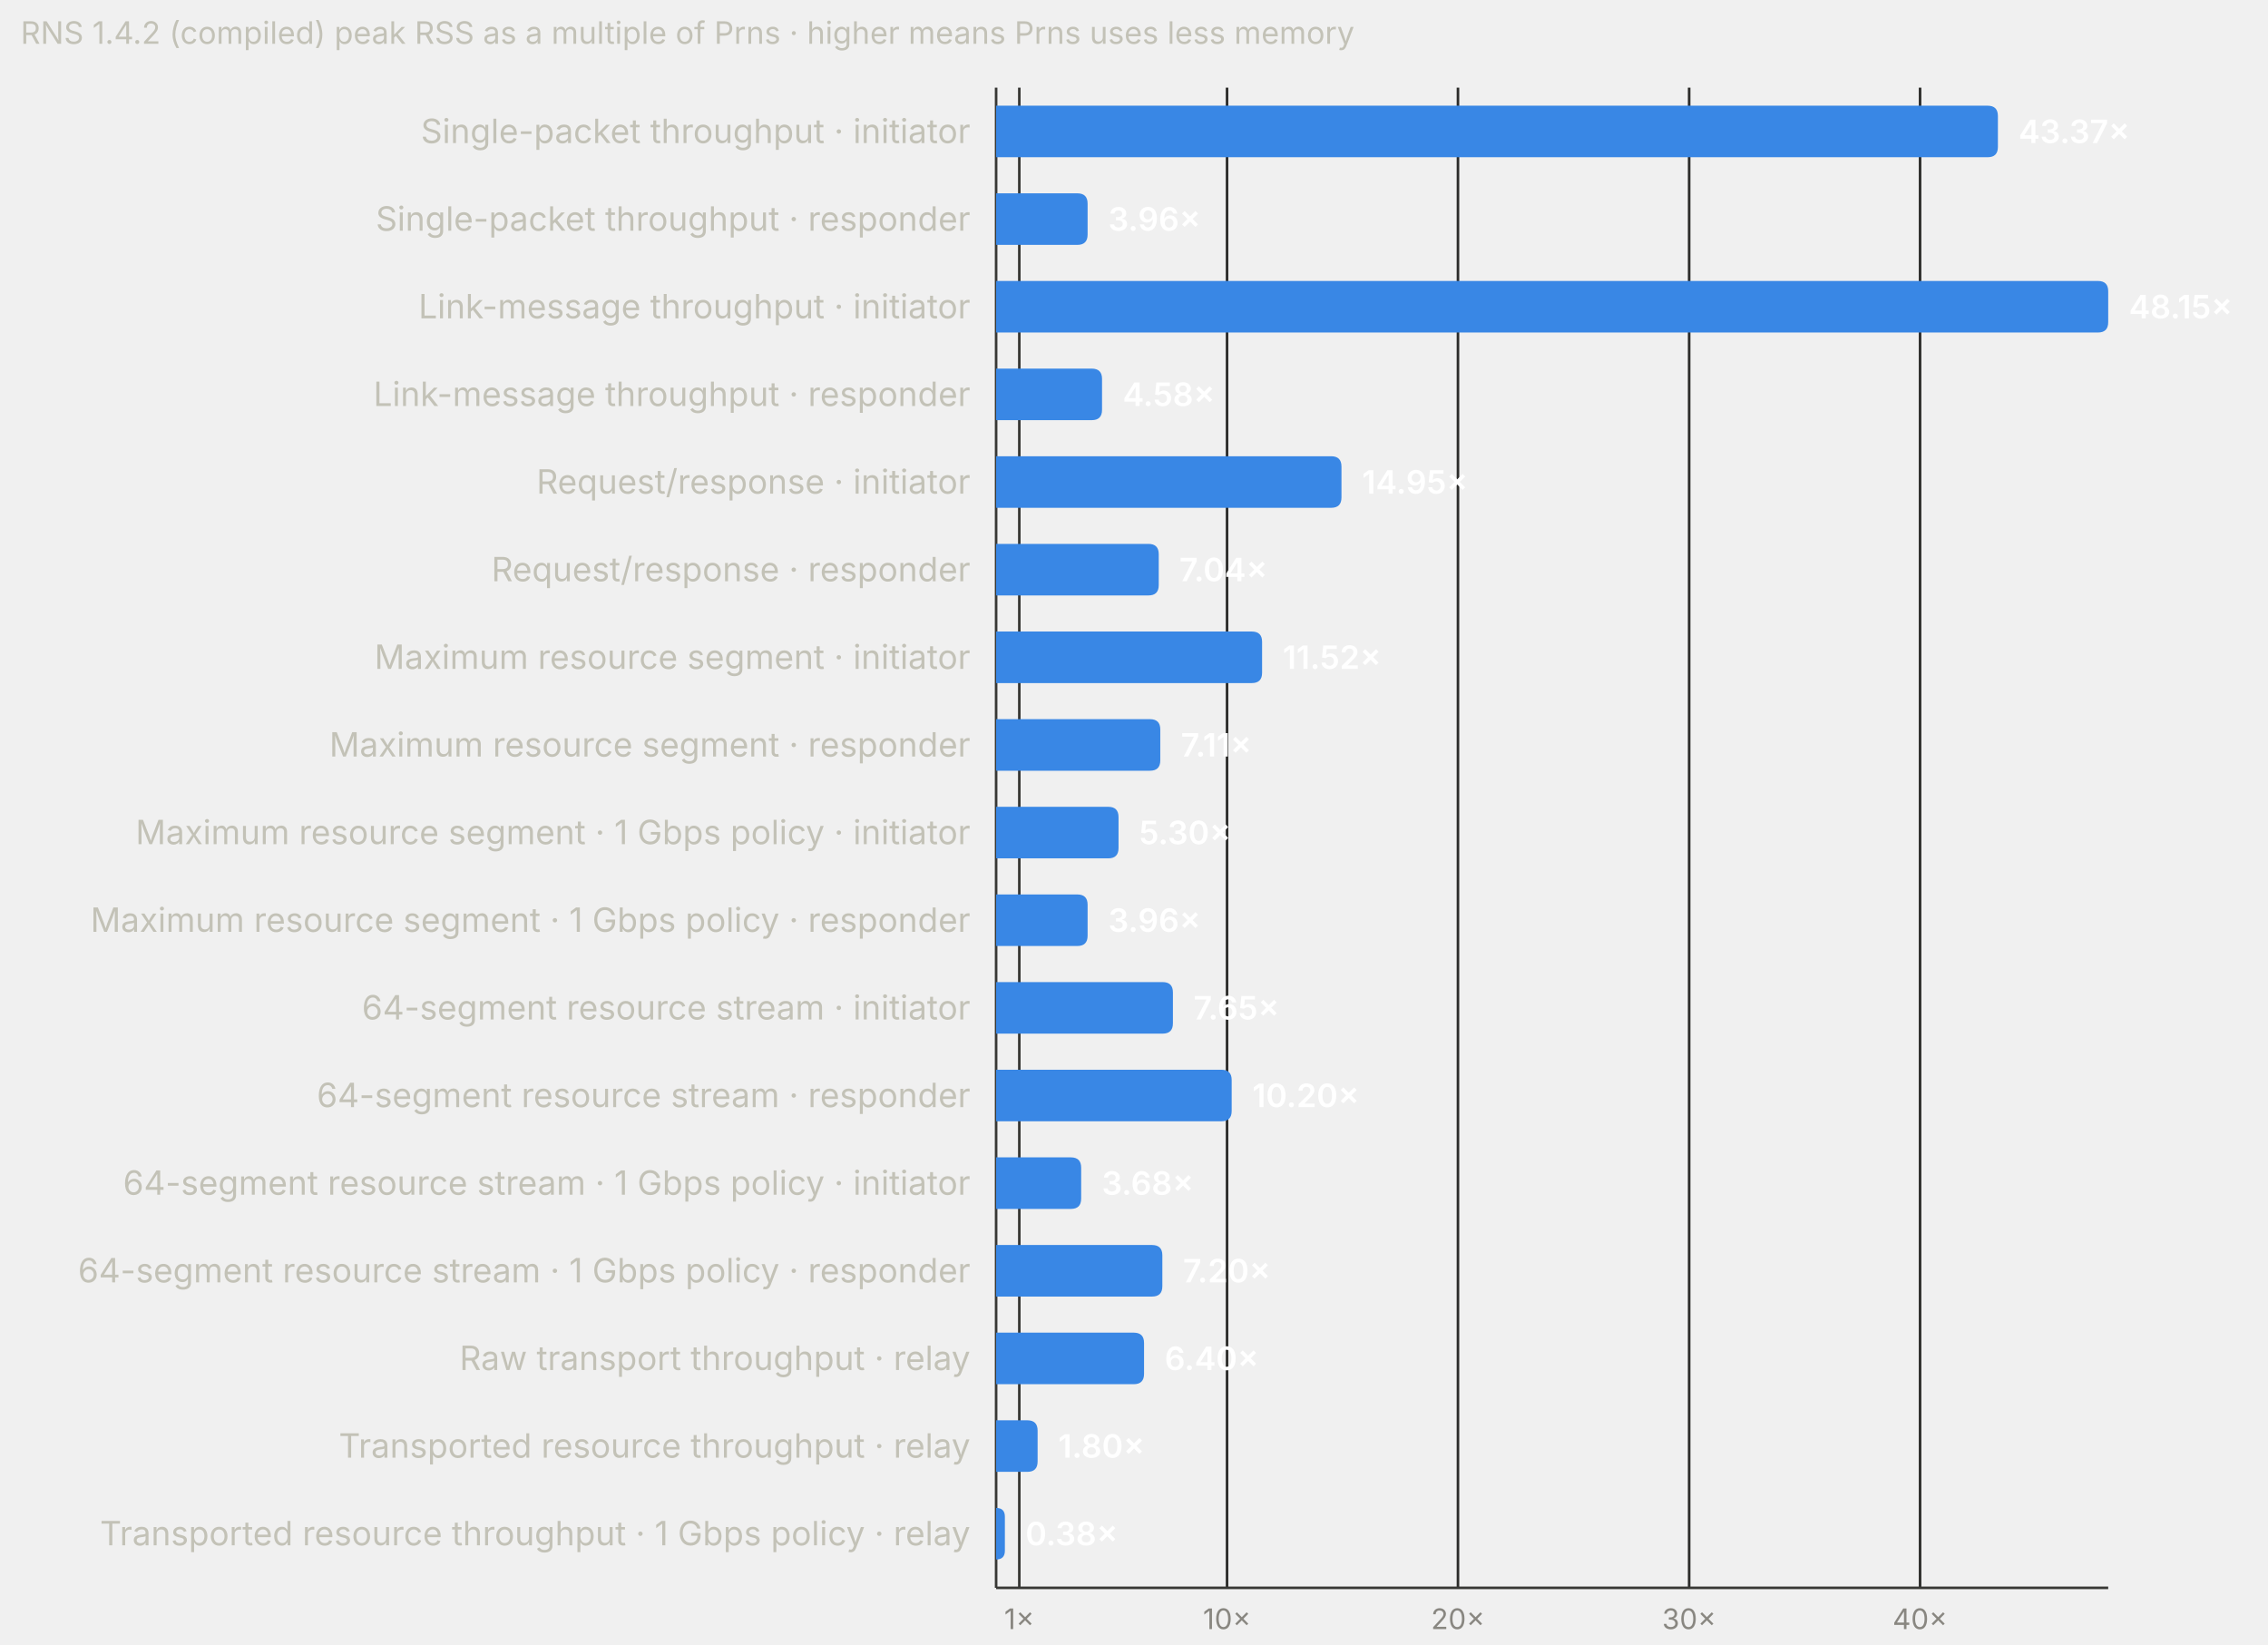
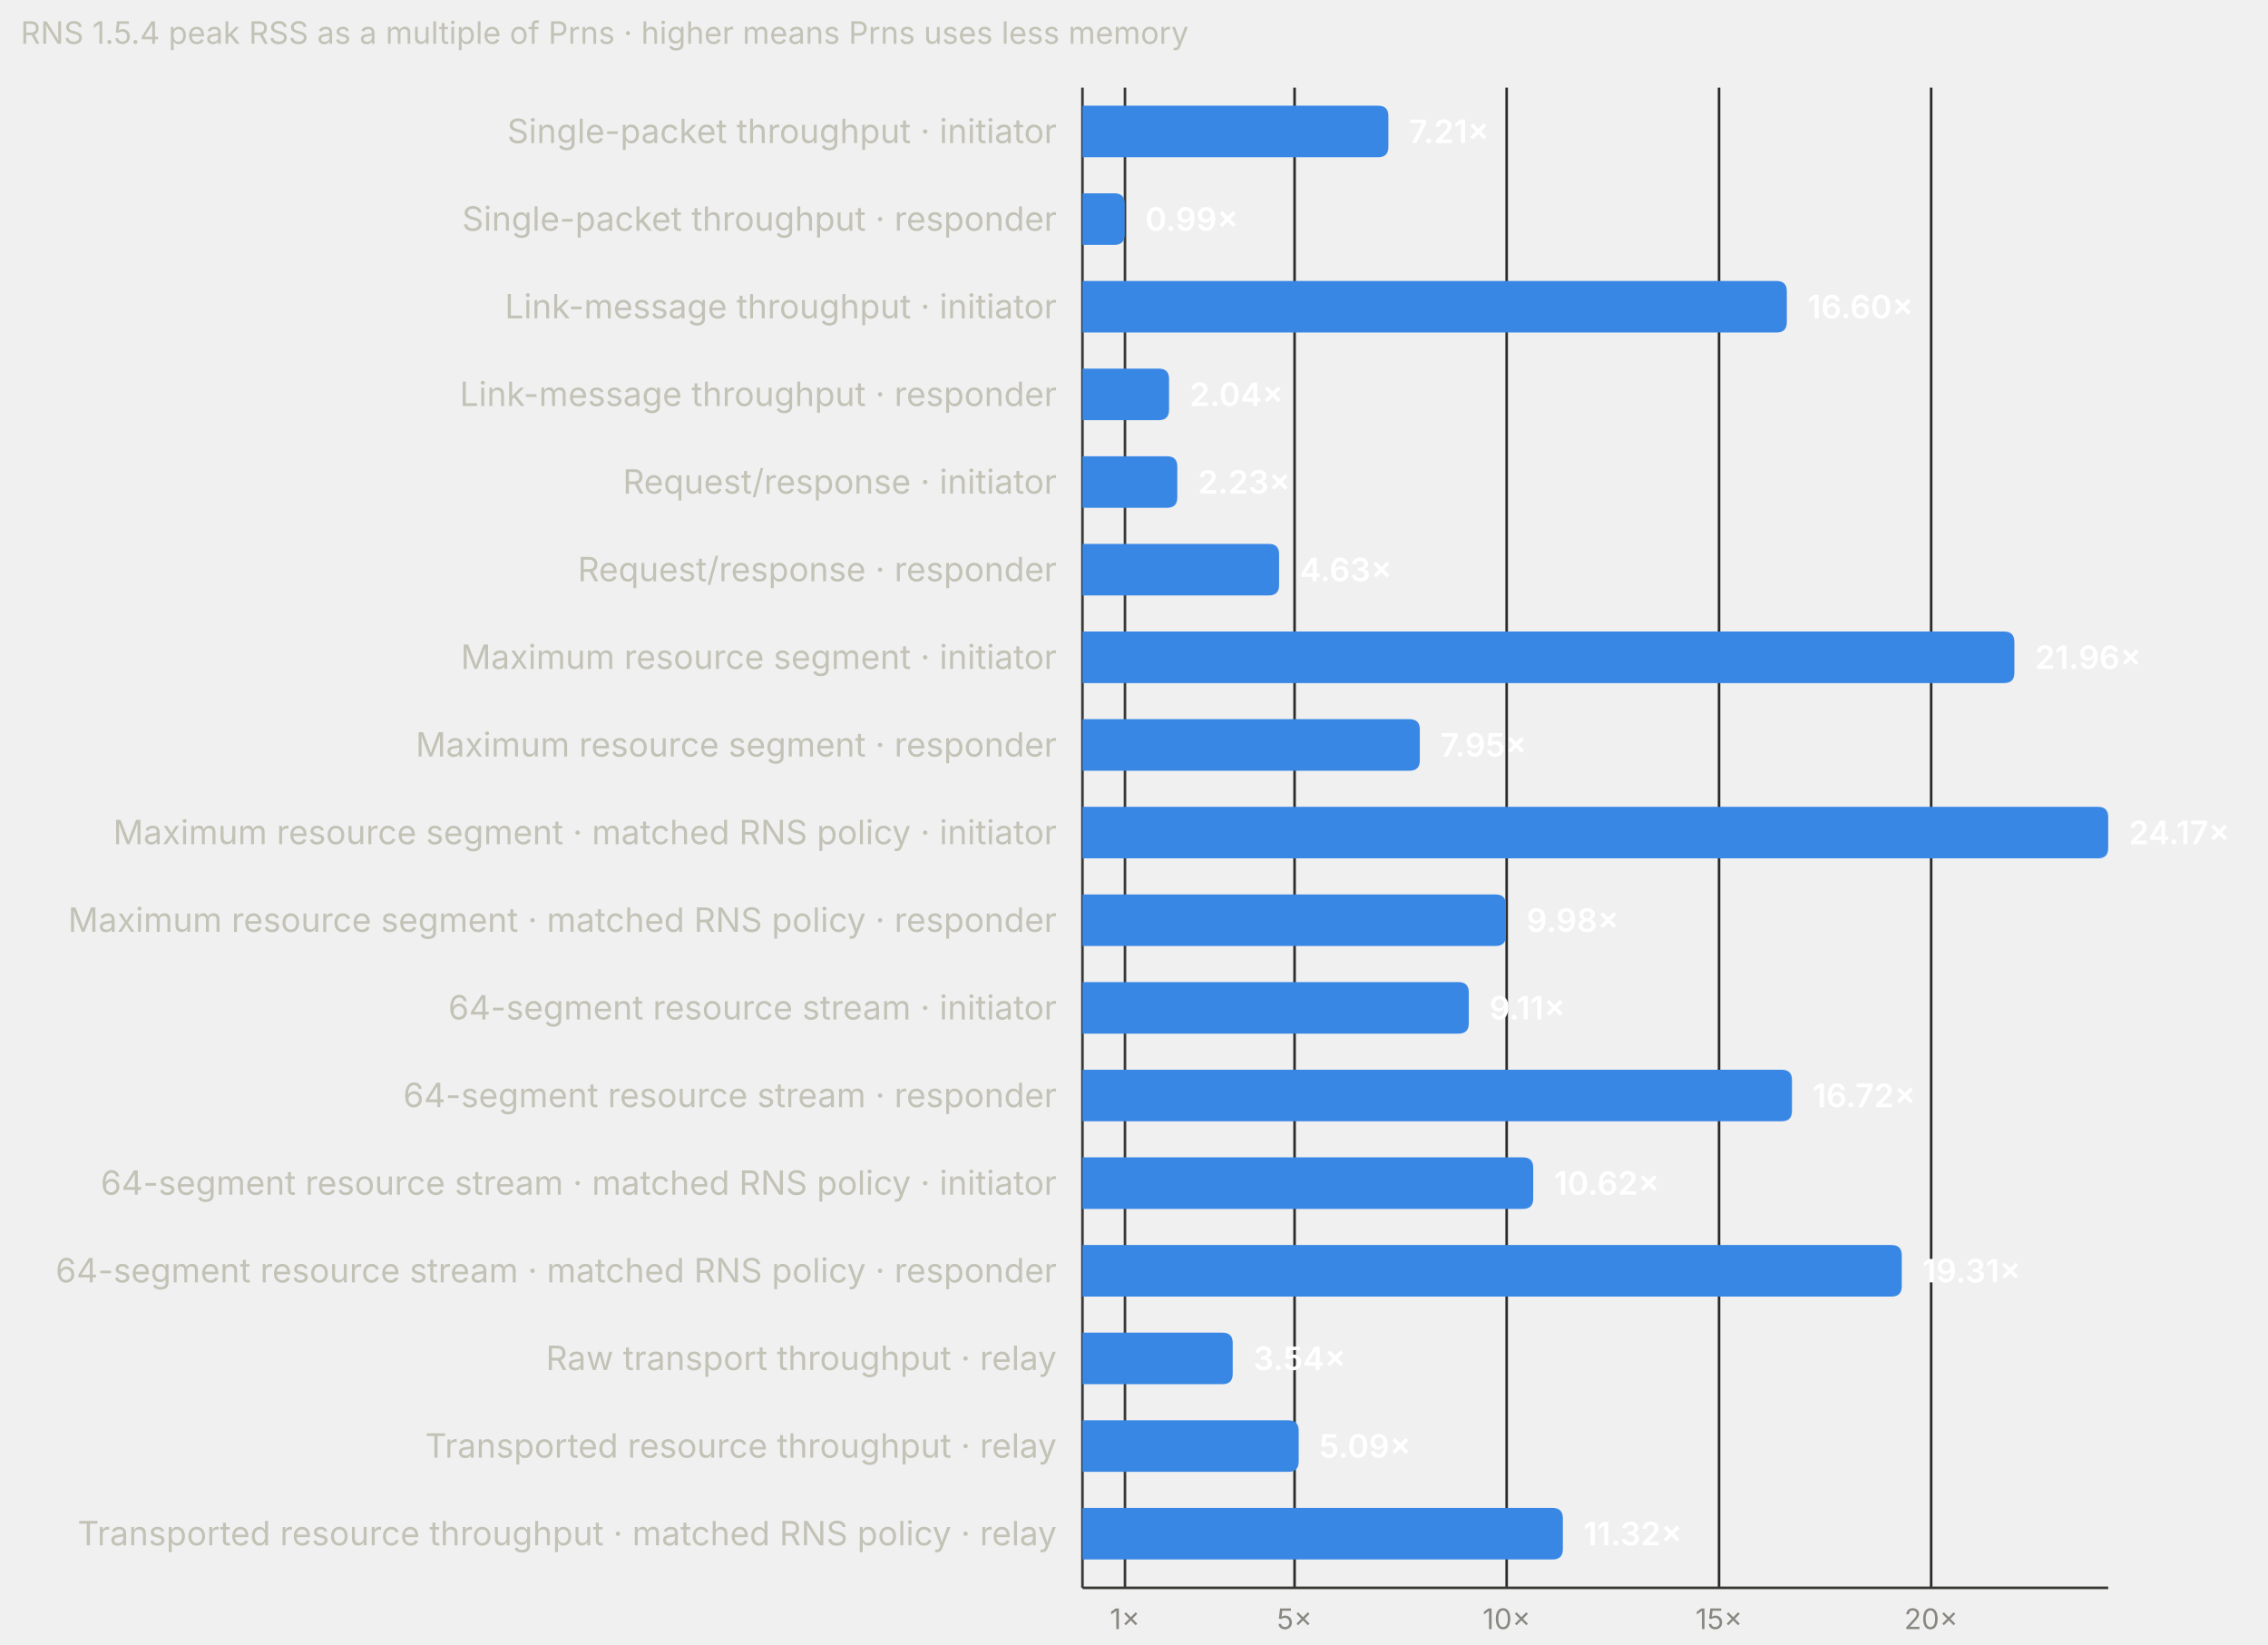
<svg xmlns="http://www.w3.org/2000/svg" width="880" height="638" viewBox="0 0 880 638" role="img" font-family="system-ui, -apple-system, 'Segoe UI', sans-serif">
-   <text x="8" y="17" font-size="12" fill="#c3c2b7">RNS 1.4.2 (compiled) peak RSS as a multiple of Prns · higher means Prns uses less memory</text>
-   <line x1="395.5" y1="34.0" x2="395.5" y2="616.0" stroke="#383835" stroke-width="1" />
-   <text x="395.5" y="632.0" font-size="11" fill="#898781" text-anchor="middle" font-variant-numeric="tabular-nums">1×</text>
-   <line x1="476.1" y1="34.0" x2="476.1" y2="616.0" stroke="#2c2c2a" stroke-width="1" />
-   <text x="476.1" y="632.0" font-size="11" fill="#898781" text-anchor="middle" font-variant-numeric="tabular-nums">10×</text>
-   <line x1="565.7" y1="34.0" x2="565.7" y2="616.0" stroke="#2c2c2a" stroke-width="1" />
-   <text x="565.7" y="632.0" font-size="11" fill="#898781" text-anchor="middle" font-variant-numeric="tabular-nums">20×</text>
-   <line x1="655.4" y1="34.0" x2="655.4" y2="616.0" stroke="#2c2c2a" stroke-width="1" />
-   <text x="655.4" y="632.0" font-size="11" fill="#898781" text-anchor="middle" font-variant-numeric="tabular-nums">30×</text>
-   <line x1="745.0" y1="34.0" x2="745.0" y2="616.0" stroke="#2c2c2a" stroke-width="1" />
-   <text x="745.0" y="632.0" font-size="11" fill="#898781" text-anchor="middle" font-variant-numeric="tabular-nums">40×</text>
-   <line x1="386.5" y1="34.0" x2="386.5" y2="616.0" stroke="#383835" stroke-width="1" />
-   <text x="376.5" y="55.5" font-size="13" fill="#c3c2b7" text-anchor="end">Single-packet throughput · initiator</text>
-   <path d="M386.5,41.0 L771.2,41.0 Q775.2,41.0 775.2,45.0 L775.2,57.0 Q775.2,61.0 771.2,61.0 L386.5,61.0 Z" fill="#3987e5" />
-   <text x="783.2" y="55.5" font-size="12.5" font-weight="600" fill="#ffffff">43.37×</text>
-   <text x="376.5" y="89.5" font-size="13" fill="#c3c2b7" text-anchor="end">Single-packet throughput · responder</text>
-   <path d="M386.5,75.0 L418.0,75.0 Q422.0,75.0 422.0,79.0 L422.0,91.0 Q422.0,95.0 418.0,95.0 L386.5,95.0 Z" fill="#3987e5" />
-   <text x="430.0" y="89.5" font-size="12.5" font-weight="600" fill="#ffffff">3.96×</text>
-   <text x="376.5" y="123.5" font-size="13" fill="#c3c2b7" text-anchor="end">Link-message throughput · initiator</text>
-   <path d="M386.5,109.0 L814.0,109.0 Q818.0,109.0 818.0,113.0 L818.0,125.0 Q818.0,129.0 814.0,129.0 L386.5,129.0 Z" fill="#3987e5" />
-   <text x="826.0" y="123.5" font-size="12.5" font-weight="600" fill="#ffffff">48.15×</text>
-   <text x="376.5" y="157.5" font-size="13" fill="#c3c2b7" text-anchor="end">Link-message throughput · responder</text>
-   <path d="M386.5,143.0 L423.6,143.0 Q427.6,143.0 427.6,147.0 L427.6,159.0 Q427.6,163.0 423.6,163.0 L386.5,163.0 Z" fill="#3987e5" />
-   <text x="435.6" y="157.5" font-size="12.5" font-weight="600" fill="#ffffff">4.58×</text>
-   <text x="376.5" y="191.5" font-size="13" fill="#c3c2b7" text-anchor="end">Request/response · initiator</text>
-   <path d="M386.5,177.0 L516.5,177.0 Q520.5,177.0 520.5,181.0 L520.5,193.0 Q520.5,197.0 516.5,197.0 L386.5,197.0 Z" fill="#3987e5" />
-   <text x="528.5" y="191.5" font-size="12.5" font-weight="600" fill="#ffffff">14.95×</text>
-   <text x="376.5" y="225.5" font-size="13" fill="#c3c2b7" text-anchor="end">Request/response · responder</text>
-   <path d="M386.5,211.0 L445.6,211.0 Q449.6,211.0 449.6,215.0 L449.6,227.0 Q449.6,231.0 445.6,231.0 L386.5,231.0 Z" fill="#3987e5" />
-   <text x="457.6" y="225.5" font-size="12.5" font-weight="600" fill="#ffffff">7.04×</text>
-   <text x="376.5" y="259.5" font-size="13" fill="#c3c2b7" text-anchor="end">Maximum resource segment · initiator</text>
-   <path d="M386.5,245.0 L485.7,245.0 Q489.7,245.0 489.7,249.0 L489.7,261.0 Q489.7,265.0 485.7,265.0 L386.5,265.0 Z" fill="#3987e5" />
-   <text x="497.7" y="259.5" font-size="12.5" font-weight="600" fill="#ffffff">11.52×</text>
-   <text x="376.5" y="293.5" font-size="13" fill="#c3c2b7" text-anchor="end">Maximum resource segment · responder</text>
-   <path d="M386.5,279.0 L446.2,279.0 Q450.2,279.0 450.2,283.0 L450.2,295.0 Q450.2,299.0 446.2,299.0 L386.5,299.0 Z" fill="#3987e5" />
-   <text x="458.2" y="293.5" font-size="12.5" font-weight="600" fill="#ffffff">7.11×</text>
-   <text x="376.5" y="327.5" font-size="13" fill="#c3c2b7" text-anchor="end">Maximum resource segment · 1 Gbps policy · initiator</text>
-   <path d="M386.5,313.0 L430.0,313.0 Q434.0,313.0 434.0,317.0 L434.0,329.0 Q434.0,333.0 430.0,333.0 L386.5,333.0 Z" fill="#3987e5" />
-   <text x="442.0" y="327.5" font-size="12.5" font-weight="600" fill="#ffffff">5.30×</text>
-   <text x="376.5" y="361.5" font-size="13" fill="#c3c2b7" text-anchor="end">Maximum resource segment · 1 Gbps policy · responder</text>
-   <path d="M386.5,347.0 L418.0,347.0 Q422.0,347.0 422.0,351.0 L422.0,363.0 Q422.0,367.0 418.0,367.0 L386.5,367.0 Z" fill="#3987e5" />
-   <text x="430.0" y="361.5" font-size="12.5" font-weight="600" fill="#ffffff">3.96×</text>
-   <text x="376.5" y="395.5" font-size="13" fill="#c3c2b7" text-anchor="end">64-segment resource stream · initiator</text>
-   <path d="M386.5,381.0 L451.1,381.0 Q455.1,381.0 455.1,385.0 L455.1,397.0 Q455.1,401.0 451.1,401.0 L386.5,401.0 Z" fill="#3987e5" />
-   <text x="463.1" y="395.5" font-size="12.5" font-weight="600" fill="#ffffff">7.65×</text>
-   <text x="376.5" y="429.5" font-size="13" fill="#c3c2b7" text-anchor="end">64-segment resource stream · responder</text>
-   <path d="M386.5,415.0 L473.9,415.0 Q477.9,415.0 477.9,419.0 L477.9,431.0 Q477.9,435.0 473.9,435.0 L386.5,435.0 Z" fill="#3987e5" />
-   <text x="485.9" y="429.5" font-size="12.5" font-weight="600" fill="#ffffff">10.20×</text>
-   <text x="376.5" y="463.5" font-size="13" fill="#c3c2b7" text-anchor="end">64-segment resource stream · 1 Gbps policy · initiator</text>
-   <path d="M386.5,449.0 L415.5,449.0 Q419.5,449.0 419.5,453.0 L419.5,465.0 Q419.5,469.0 415.5,469.0 L386.5,469.0 Z" fill="#3987e5" />
-   <text x="427.5" y="463.5" font-size="12.5" font-weight="600" fill="#ffffff">3.68×</text>
-   <text x="376.5" y="497.5" font-size="13" fill="#c3c2b7" text-anchor="end">64-segment resource stream · 1 Gbps policy · responder</text>
-   <path d="M386.5,483.0 L447.0,483.0 Q451.0,483.0 451.0,487.0 L451.0,499.0 Q451.0,503.0 447.0,503.0 L386.5,503.0 Z" fill="#3987e5" />
-   <text x="459.0" y="497.5" font-size="12.5" font-weight="600" fill="#ffffff">7.20×</text>
-   <text x="376.5" y="531.5" font-size="13" fill="#c3c2b7" text-anchor="end">Raw transport throughput · relay</text>
-   <path d="M386.5,517.0 L439.9,517.0 Q443.9,517.0 443.9,521.0 L443.9,533.0 Q443.9,537.0 439.9,537.0 L386.5,537.0 Z" fill="#3987e5" />
-   <text x="451.9" y="531.5" font-size="12.5" font-weight="600" fill="#ffffff">6.40×</text>
-   <text x="376.5" y="565.5" font-size="13" fill="#c3c2b7" text-anchor="end">Transported resource throughput · relay</text>
-   <path d="M386.5,551.0 L398.6,551.0 Q402.6,551.0 402.6,555.0 L402.6,567.0 Q402.6,571.0 398.6,571.0 L386.5,571.0 Z" fill="#3987e5" />
-   <text x="410.6" y="565.5" font-size="12.5" font-weight="600" fill="#ffffff">1.80×</text>
-   <text x="376.5" y="599.5" font-size="13" fill="#c3c2b7" text-anchor="end">Transported resource throughput · 1 Gbps policy · relay</text>
-   <path d="M386.5,585.0 L386.5,585.0 Q389.9,585.0 389.9,588.4 L389.9,601.6 Q389.9,605.0 386.5,605.0 L386.5,605.0 Z" fill="#3987e5" />
-   <text x="397.9" y="599.5" font-size="12.5" font-weight="600" fill="#ffffff">0.38×</text>
-   <line x1="386.5" y1="616.0" x2="818.0" y2="616.0" stroke="#383835" stroke-width="1" />
+   <text x="8" y="17" font-size="12" fill="#c3c2b7">RNS 1.5.4 peak RSS as a multiple of Prns · higher means Prns uses less memory</text>
+   <line x1="436.5" y1="34.0" x2="436.5" y2="616.0" stroke="#383835" stroke-width="1" />
+   <text x="436.5" y="632.0" font-size="11" fill="#898781" text-anchor="middle" font-variant-numeric="tabular-nums">1×</text>
+   <line x1="502.3" y1="34.0" x2="502.3" y2="616.0" stroke="#2c2c2a" stroke-width="1" />
+   <text x="502.3" y="632.0" font-size="11" fill="#898781" text-anchor="middle" font-variant-numeric="tabular-nums">5×</text>
+   <line x1="584.6" y1="34.0" x2="584.6" y2="616.0" stroke="#2c2c2a" stroke-width="1" />
+   <text x="584.6" y="632.0" font-size="11" fill="#898781" text-anchor="middle" font-variant-numeric="tabular-nums">10×</text>
+   <line x1="667.0" y1="34.0" x2="667.0" y2="616.0" stroke="#2c2c2a" stroke-width="1" />
+   <text x="667.0" y="632.0" font-size="11" fill="#898781" text-anchor="middle" font-variant-numeric="tabular-nums">15×</text>
+   <line x1="749.3" y1="34.0" x2="749.3" y2="616.0" stroke="#2c2c2a" stroke-width="1" />
+   <text x="749.3" y="632.0" font-size="11" fill="#898781" text-anchor="middle" font-variant-numeric="tabular-nums">20×</text>
+   <line x1="420.0" y1="34.0" x2="420.0" y2="616.0" stroke="#383835" stroke-width="1" />
+   <text x="410.0" y="55.5" font-size="13" fill="#c3c2b7" text-anchor="end">Single-packet throughput · initiator</text>
+   <path d="M420.0,41.0 L534.7,41.0 Q538.7,41.0 538.7,45.0 L538.7,57.0 Q538.7,61.0 534.7,61.0 L420.0,61.0 Z" fill="#3987e5" />
+   <text x="546.7" y="55.5" font-size="12.5" font-weight="600" fill="#ffffff">7.21×</text>
+   <text x="410.0" y="89.5" font-size="13" fill="#c3c2b7" text-anchor="end">Single-packet throughput · responder</text>
+   <path d="M420.0,75.0 L432.4,75.0 Q436.4,75.0 436.4,79.0 L436.4,91.0 Q436.4,95.0 432.4,95.0 L420.0,95.0 Z" fill="#3987e5" />
+   <text x="444.4" y="89.5" font-size="12.5" font-weight="600" fill="#ffffff">0.99×</text>
+   <text x="410.0" y="123.5" font-size="13" fill="#c3c2b7" text-anchor="end">Link-message throughput · initiator</text>
+   <path d="M420.0,109.0 L689.3,109.0 Q693.3,109.0 693.3,113.0 L693.3,125.0 Q693.3,129.0 689.3,129.0 L420.0,129.0 Z" fill="#3987e5" />
+   <text x="701.3" y="123.5" font-size="12.5" font-weight="600" fill="#ffffff">16.60×</text>
+   <text x="410.0" y="157.5" font-size="13" fill="#c3c2b7" text-anchor="end">Link-message throughput · responder</text>
+   <path d="M420.0,143.0 L449.6,143.0 Q453.6,143.0 453.6,147.0 L453.6,159.0 Q453.6,163.0 449.6,163.0 L420.0,163.0 Z" fill="#3987e5" />
+   <text x="461.6" y="157.5" font-size="12.5" font-weight="600" fill="#ffffff">2.04×</text>
+   <text x="410.0" y="191.5" font-size="13" fill="#c3c2b7" text-anchor="end">Request/response · initiator</text>
+   <path d="M420.0,177.0 L452.8,177.0 Q456.8,177.0 456.8,181.0 L456.8,193.0 Q456.8,197.0 452.8,197.0 L420.0,197.0 Z" fill="#3987e5" />
+   <text x="464.8" y="191.5" font-size="12.5" font-weight="600" fill="#ffffff">2.23×</text>
+   <text x="410.0" y="225.5" font-size="13" fill="#c3c2b7" text-anchor="end">Request/response · responder</text>
+   <path d="M420.0,211.0 L492.3,211.0 Q496.3,211.0 496.3,215.0 L496.3,227.0 Q496.3,231.0 492.3,231.0 L420.0,231.0 Z" fill="#3987e5" />
+   <text x="504.3" y="225.5" font-size="12.5" font-weight="600" fill="#ffffff">4.63×</text>
+   <text x="410.0" y="259.5" font-size="13" fill="#c3c2b7" text-anchor="end">Maximum resource segment · initiator</text>
+   <path d="M420.0,245.0 L777.6,245.0 Q781.6,245.0 781.6,249.0 L781.6,261.0 Q781.6,265.0 777.6,265.0 L420.0,265.0 Z" fill="#3987e5" />
+   <text x="789.6" y="259.5" font-size="12.5" font-weight="600" fill="#ffffff">21.96×</text>
+   <text x="410.0" y="293.5" font-size="13" fill="#c3c2b7" text-anchor="end">Maximum resource segment · responder</text>
+   <path d="M420.0,279.0 L546.9,279.0 Q550.9,279.0 550.9,283.0 L550.9,295.0 Q550.9,299.0 546.9,299.0 L420.0,299.0 Z" fill="#3987e5" />
+   <text x="558.9" y="293.5" font-size="12.5" font-weight="600" fill="#ffffff">7.95×</text>
+   <text x="410.0" y="327.5" font-size="13" fill="#c3c2b7" text-anchor="end">Maximum resource segment · matched RNS policy · initiator</text>
+   <path d="M420.0,313.0 L814.0,313.0 Q818.0,313.0 818.0,317.0 L818.0,329.0 Q818.0,333.0 814.0,333.0 L420.0,333.0 Z" fill="#3987e5" />
+   <text x="826.0" y="327.5" font-size="12.5" font-weight="600" fill="#ffffff">24.17×</text>
+   <text x="410.0" y="361.5" font-size="13" fill="#c3c2b7" text-anchor="end">Maximum resource segment · matched RNS policy · responder</text>
+   <path d="M420.0,347.0 L580.3,347.0 Q584.3,347.0 584.3,351.0 L584.3,363.0 Q584.3,367.0 580.3,367.0 L420.0,367.0 Z" fill="#3987e5" />
+   <text x="592.3" y="361.5" font-size="12.5" font-weight="600" fill="#ffffff">9.98×</text>
+   <text x="410.0" y="395.5" font-size="13" fill="#c3c2b7" text-anchor="end">64-segment resource stream · initiator</text>
+   <path d="M420.0,381.0 L565.9,381.0 Q569.9,381.0 569.9,385.0 L569.9,397.0 Q569.9,401.0 565.9,401.0 L420.0,401.0 Z" fill="#3987e5" />
+   <text x="577.9" y="395.5" font-size="12.5" font-weight="600" fill="#ffffff">9.11×</text>
+   <text x="410.0" y="429.5" font-size="13" fill="#c3c2b7" text-anchor="end">64-segment resource stream · responder</text>
+   <path d="M420.0,415.0 L691.3,415.0 Q695.3,415.0 695.3,419.0 L695.3,431.0 Q695.3,435.0 691.3,435.0 L420.0,435.0 Z" fill="#3987e5" />
+   <text x="703.3" y="429.5" font-size="12.5" font-weight="600" fill="#ffffff">16.72×</text>
+   <text x="410.0" y="463.5" font-size="13" fill="#c3c2b7" text-anchor="end">64-segment resource stream · matched RNS policy · initiator</text>
+   <path d="M420.0,449.0 L590.9,449.0 Q594.9,449.0 594.9,453.0 L594.9,465.0 Q594.9,469.0 590.9,469.0 L420.0,469.0 Z" fill="#3987e5" />
+   <text x="602.9" y="463.5" font-size="12.5" font-weight="600" fill="#ffffff">10.62×</text>
+   <text x="410.0" y="497.5" font-size="13" fill="#c3c2b7" text-anchor="end">64-segment resource stream · matched RNS policy · responder</text>
+   <path d="M420.0,483.0 L733.9,483.0 Q737.9,483.0 737.9,487.0 L737.9,499.0 Q737.9,503.0 733.9,503.0 L420.0,503.0 Z" fill="#3987e5" />
+   <text x="745.9" y="497.5" font-size="12.5" font-weight="600" fill="#ffffff">19.31×</text>
+   <text x="410.0" y="531.5" font-size="13" fill="#c3c2b7" text-anchor="end">Raw transport throughput · relay</text>
+   <path d="M420.0,517.0 L474.3,517.0 Q478.3,517.0 478.3,521.0 L478.3,533.0 Q478.3,537.0 474.3,537.0 L420.0,537.0 Z" fill="#3987e5" />
+   <text x="486.3" y="531.5" font-size="12.5" font-weight="600" fill="#ffffff">3.54×</text>
+   <text x="410.0" y="565.5" font-size="13" fill="#c3c2b7" text-anchor="end">Transported resource throughput · relay</text>
+   <path d="M420.0,551.0 L499.9,551.0 Q503.9,551.0 503.9,555.0 L503.9,567.0 Q503.9,571.0 499.9,571.0 L420.0,571.0 Z" fill="#3987e5" />
+   <text x="511.9" y="565.5" font-size="12.5" font-weight="600" fill="#ffffff">5.09×</text>
+   <text x="410.0" y="599.5" font-size="13" fill="#c3c2b7" text-anchor="end">Transported resource throughput · matched RNS policy · relay</text>
+   <path d="M420.0,585.0 L602.4,585.0 Q606.4,585.0 606.4,589.0 L606.4,601.0 Q606.4,605.0 602.4,605.0 L420.0,605.0 Z" fill="#3987e5" />
+   <text x="614.4" y="599.5" font-size="12.5" font-weight="600" fill="#ffffff">11.32×</text>
+   <line x1="420.0" y1="616.0" x2="818.0" y2="616.0" stroke="#383835" stroke-width="1" />
</svg>
